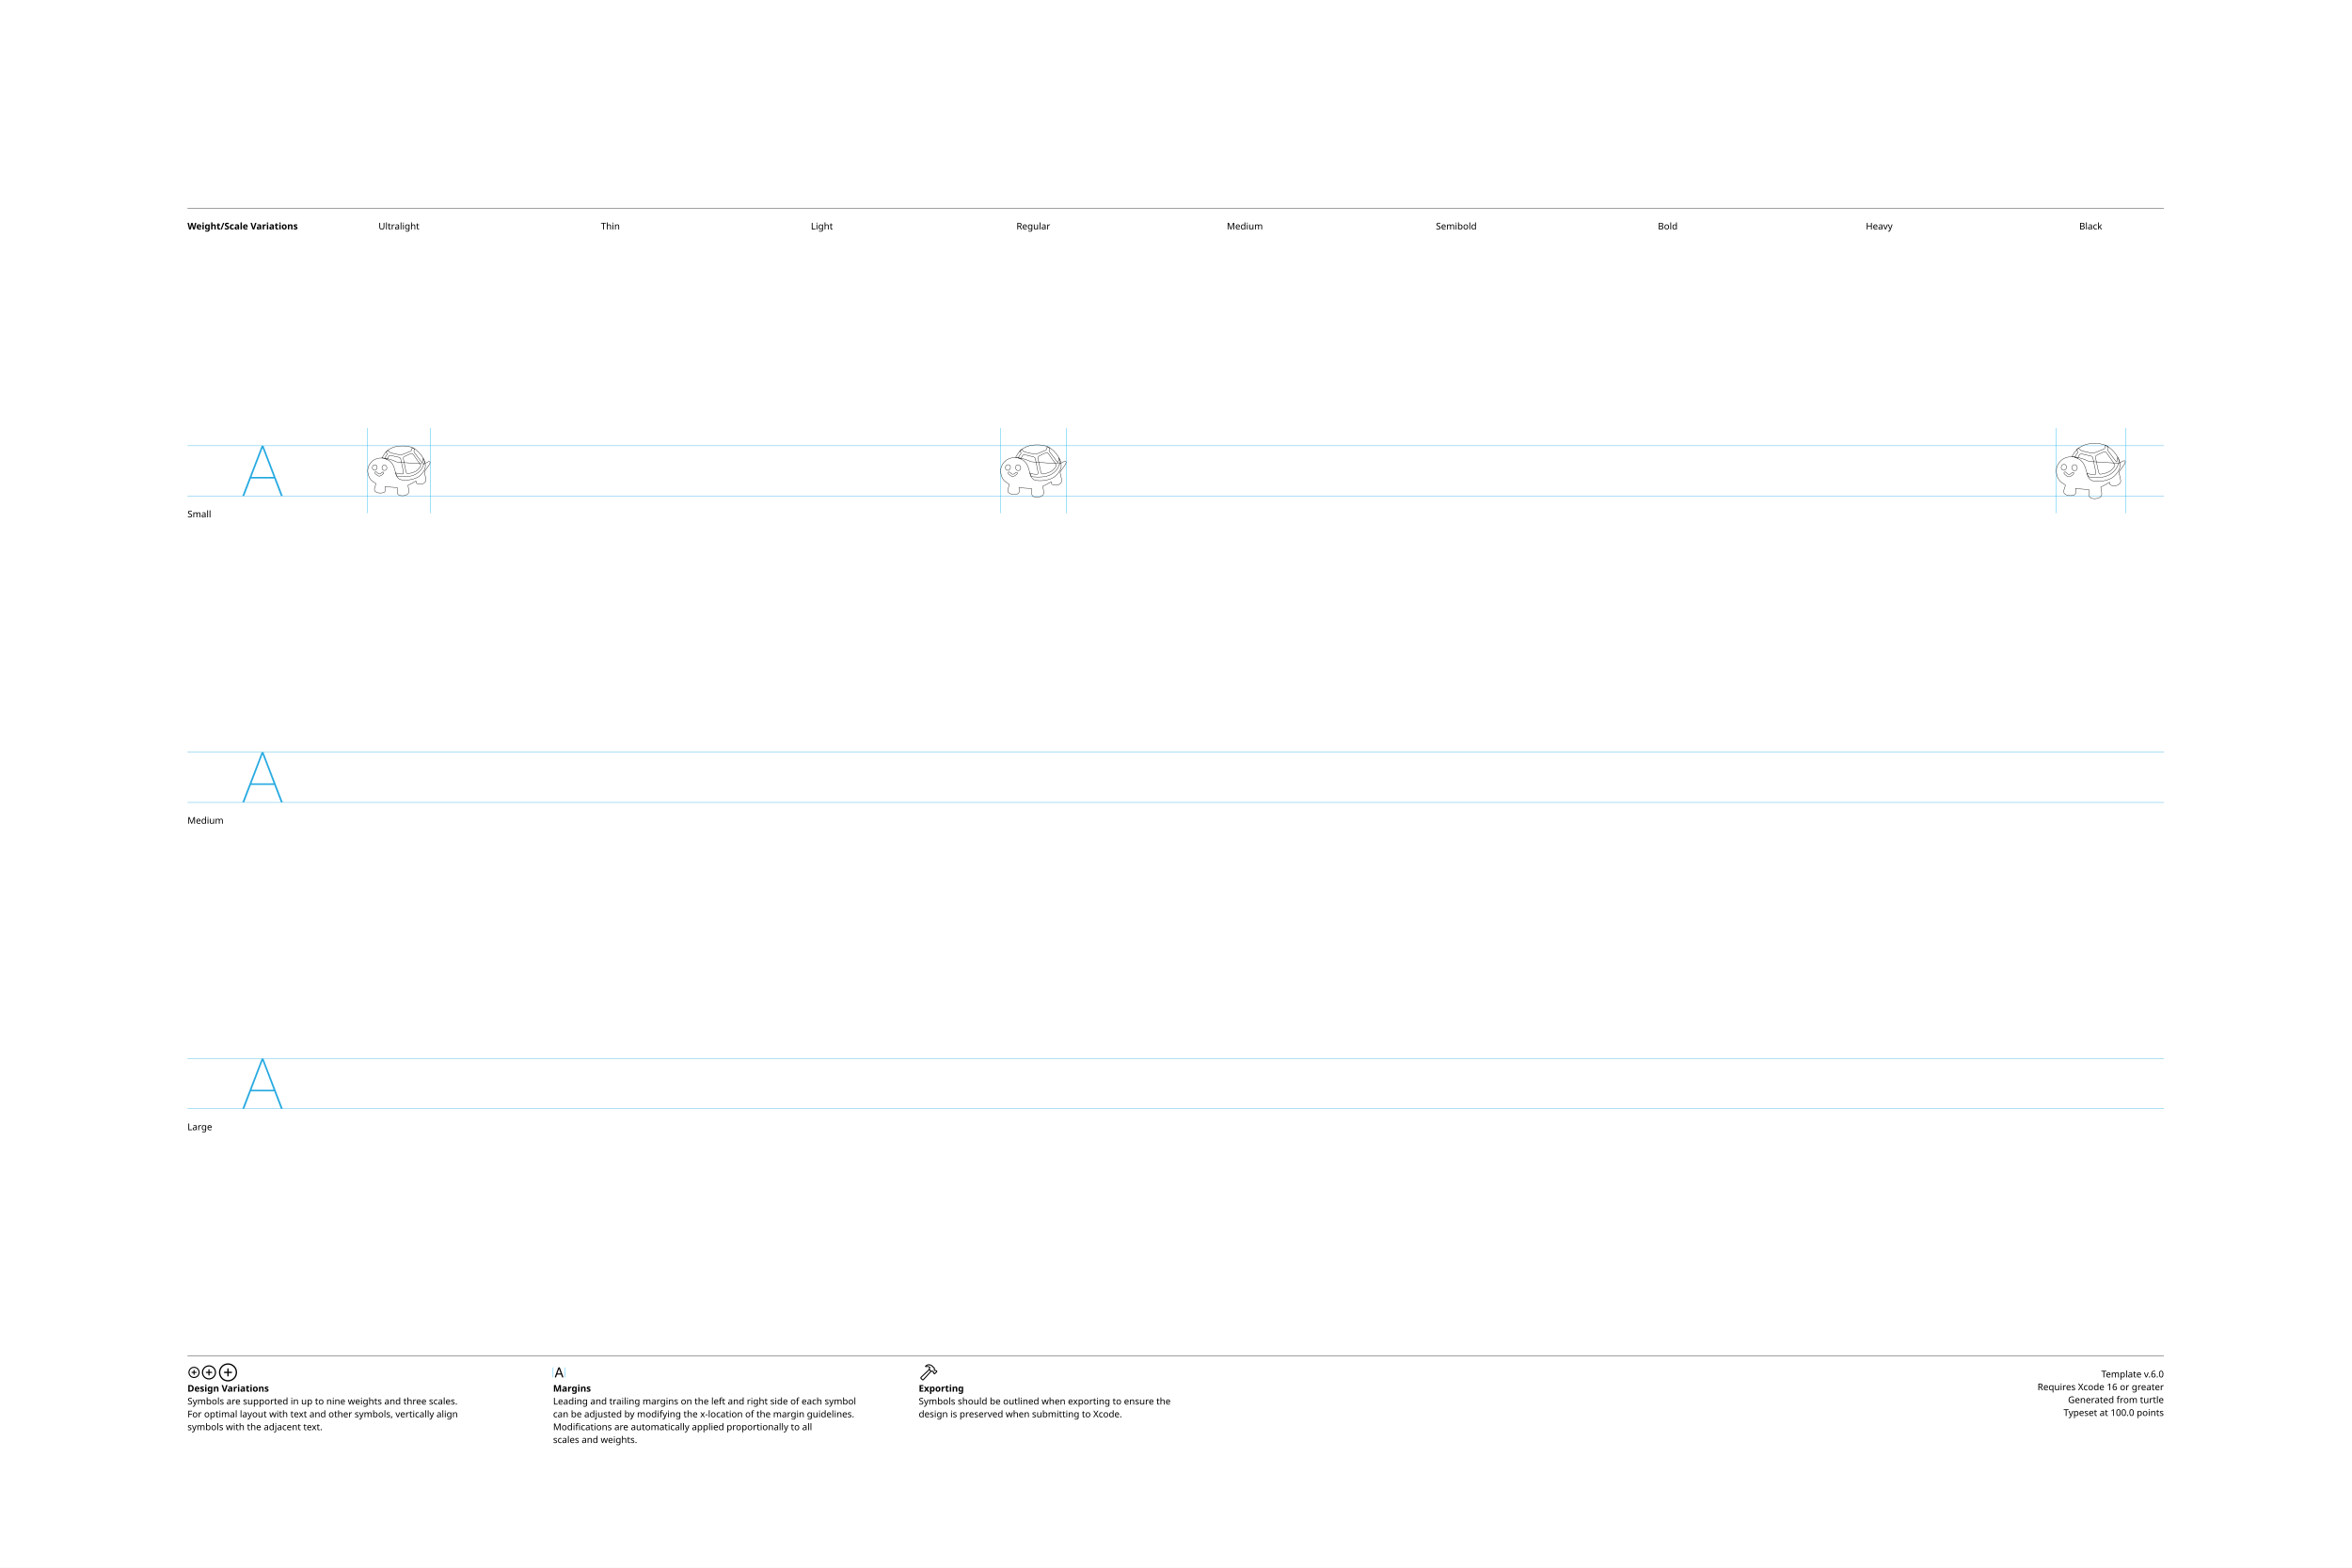
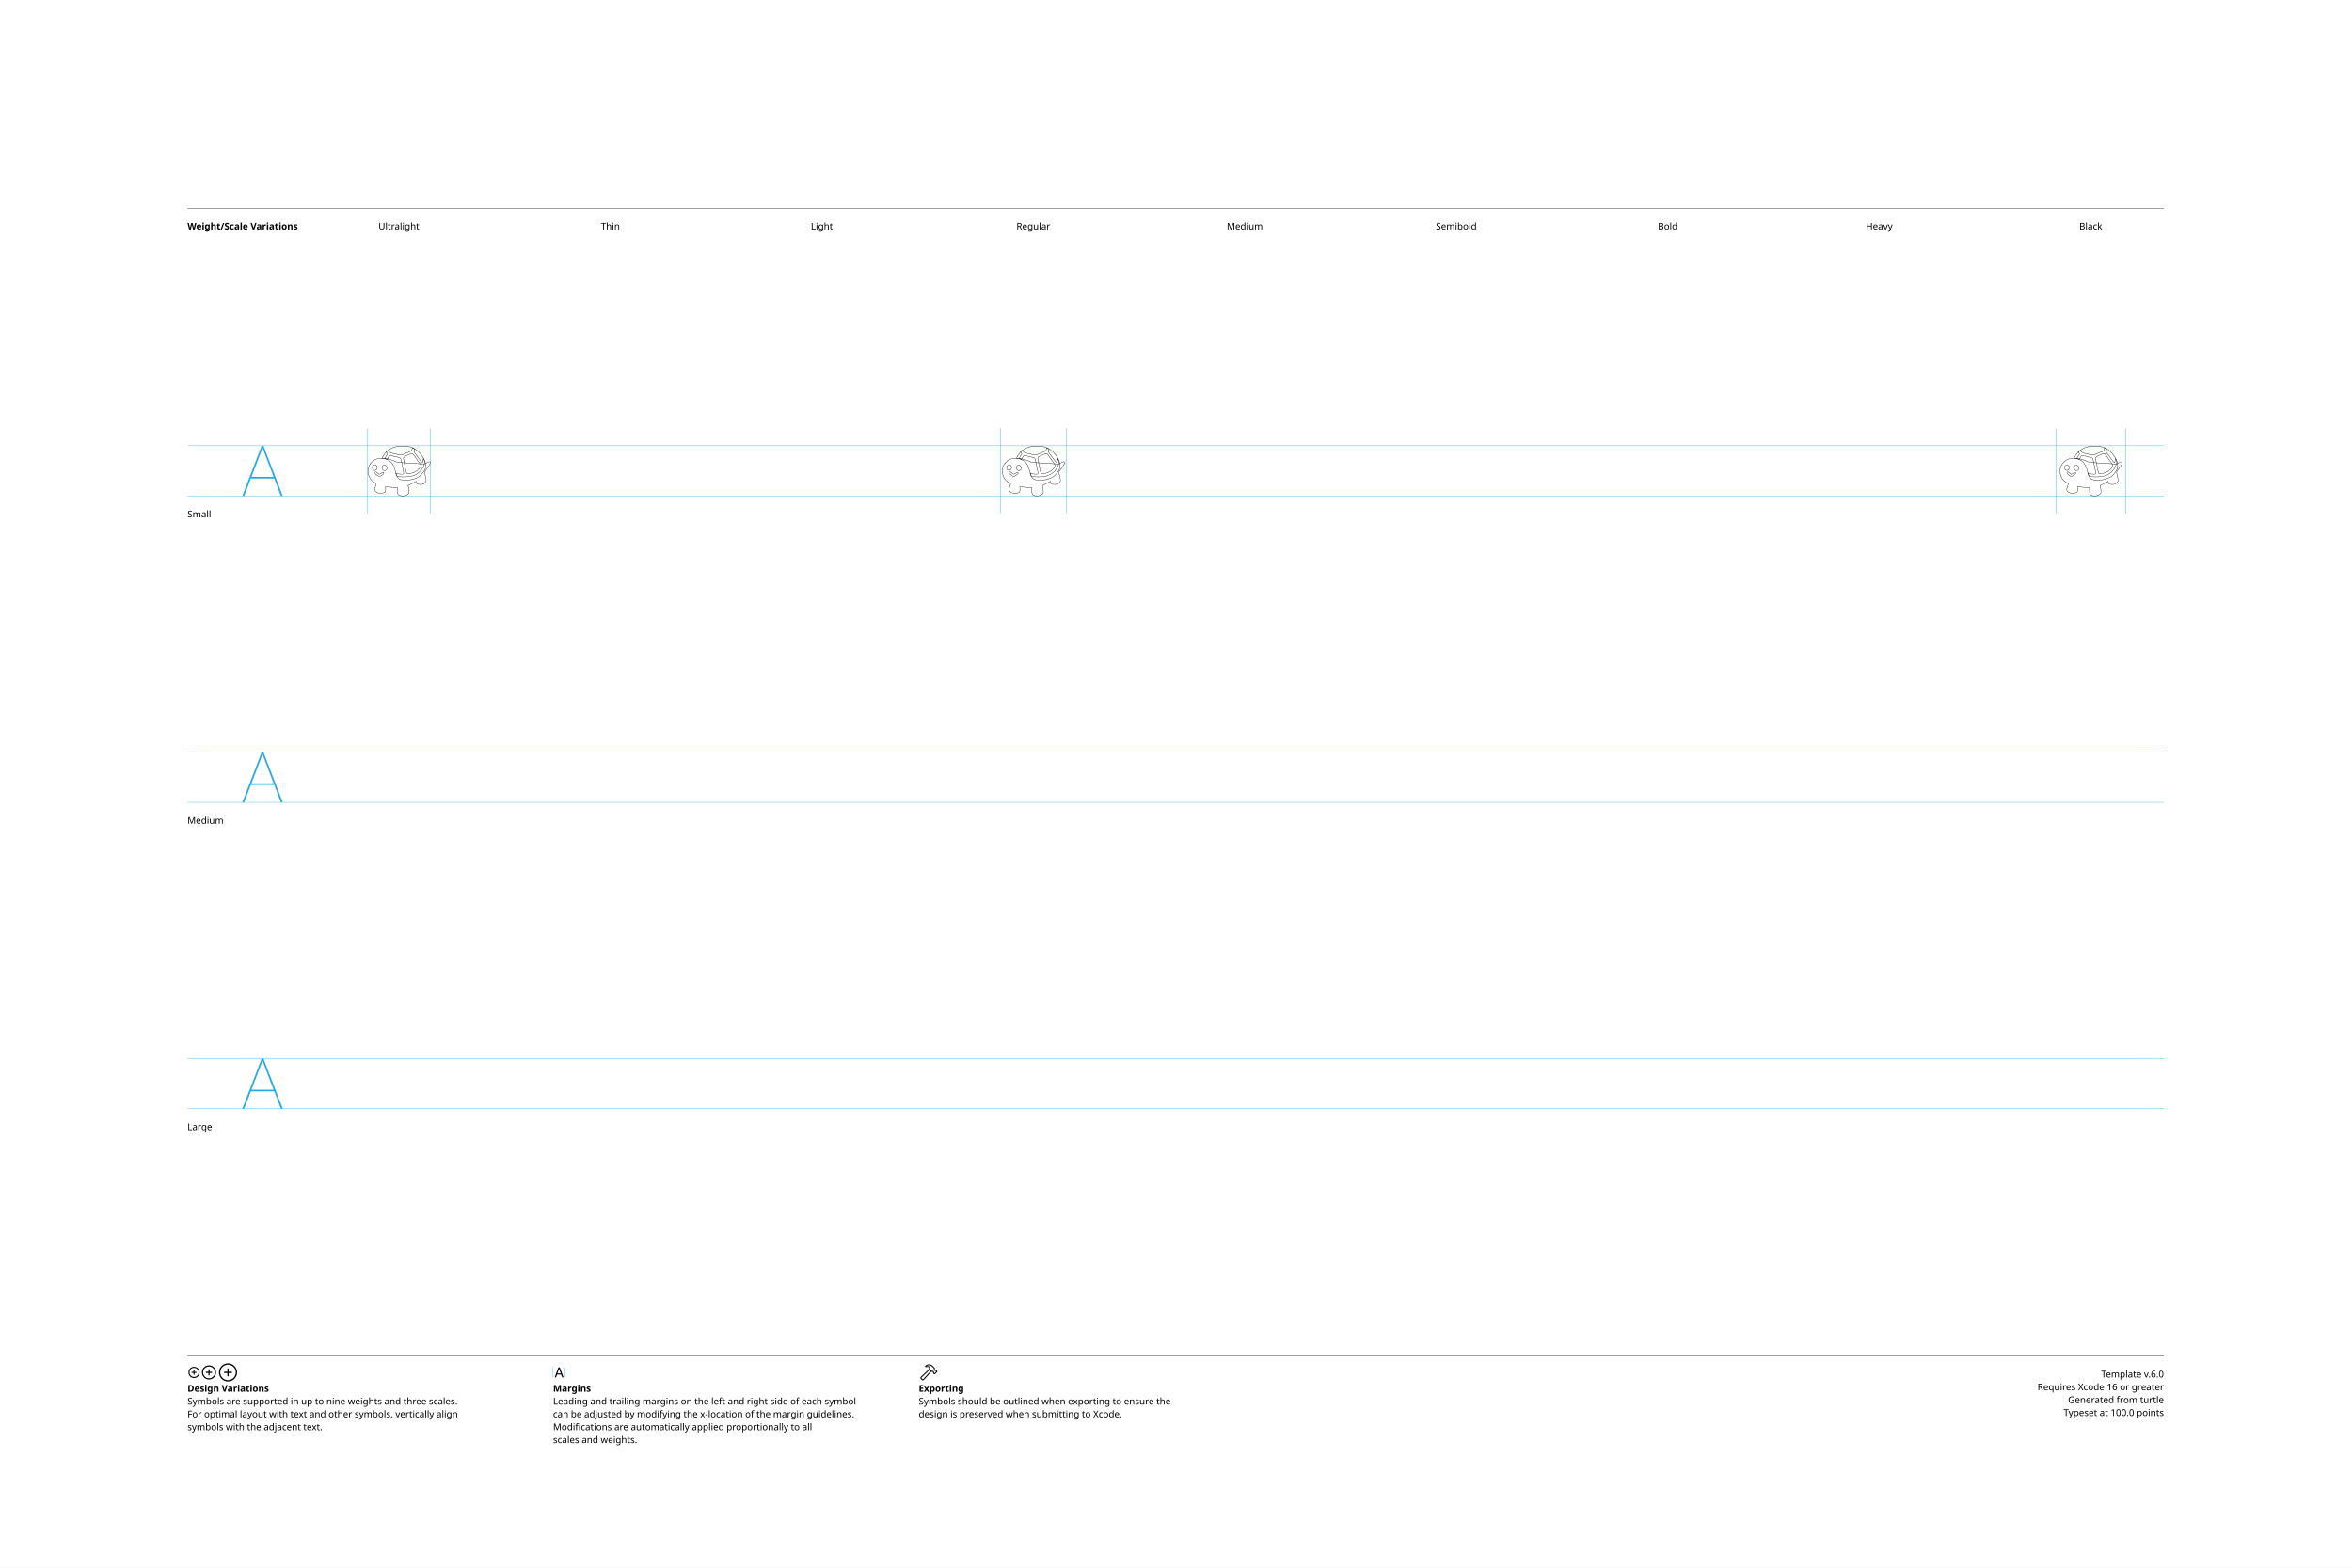
<svg xmlns="http://www.w3.org/2000/svg" version="1.1" viewBox="0 0 3300 2200">
-   <style>.monochrome-0 {-sfsymbols-motion-group:3;-sfsymbols-layer-tags:-2a5498b60b49e37a}
- .monochrome-1 {-sfsymbols-motion-group:2;-sfsymbols-layer-tags:-2a5498b60b49e37a}
- .monochrome-2 {opacity:0.0;-sfsymbols-clear-behind:true;-sfsymbols-motion-group:1;-sfsymbols-layer-tags:-2a5498b60b49e37a}
- .monochrome-3 {opacity:0.0;-sfsymbols-clear-behind:true;-sfsymbols-motion-group:0;-sfsymbols-layer-tags:-2a5498b60b49e37a}
+   <style>.monochrome-0 {-sfsymbols-motion-group:3;-sfsymbols-layer-tags:-3cb0932f7b6b8bab}
+ .monochrome-1 {-sfsymbols-motion-group:2;-sfsymbols-layer-tags:-3cb0932f7b6b8bab}
+ .monochrome-2 {opacity:0.0;-sfsymbols-clear-behind:true;-sfsymbols-motion-group:1;-sfsymbols-layer-tags:-3cb0932f7b6b8bab}
+ .monochrome-3 {opacity:0.0;-sfsymbols-clear-behind:true;-sfsymbols-motion-group:0;-sfsymbols-layer-tags:-3cb0932f7b6b8bab}

- .multicolor-0:custom {fill:#BDCF46;-sfsymbols-motion-group:3;-sfsymbols-layer-tags:-2a5498b60b49e37a}
- .multicolor-1:custom {fill:#6E823A;-sfsymbols-clear-behind:true;-sfsymbols-motion-group:2;-sfsymbols-layer-tags:-2a5498b60b49e37a}
- .multicolor-2:custom {fill:#484E23;-sfsymbols-motion-group:1;-sfsymbols-layer-tags:-2a5498b60b49e37a}
- .multicolor-3:black {-sfsymbols-motion-group:0;-sfsymbols-layer-tags:-2a5498b60b49e37a}
+ .multicolor-0:custom {fill:#BDCF46;-sfsymbols-motion-group:3;-sfsymbols-layer-tags:-3cb0932f7b6b8bab}
+ .multicolor-1:custom {fill:#6E823A;-sfsymbols-clear-behind:true;-sfsymbols-motion-group:2;-sfsymbols-layer-tags:-3cb0932f7b6b8bab}
+ .multicolor-2:custom {fill:#484E23;-sfsymbols-motion-group:1;-sfsymbols-layer-tags:-3cb0932f7b6b8bab}
+ .multicolor-3:black {-sfsymbols-motion-group:0;-sfsymbols-layer-tags:-3cb0932f7b6b8bab}

- .hierarchical-0:tertiary {-sfsymbols-motion-group:3;-sfsymbols-layer-tags:-2a5498b60b49e37a}
- .hierarchical-1:secondary {-sfsymbols-clear-behind:true;-sfsymbols-motion-group:2;-sfsymbols-layer-tags:-2a5498b60b49e37a}
- .hierarchical-2:primary {-sfsymbols-motion-group:1;-sfsymbols-layer-tags:-2a5498b60b49e37a}
- .hierarchical-3:primary {-sfsymbols-motion-group:0;-sfsymbols-layer-tags:-2a5498b60b49e37a}
+ .hierarchical-0:tertiary {-sfsymbols-motion-group:3;-sfsymbols-layer-tags:-3cb0932f7b6b8bab}
+ .hierarchical-1:secondary {-sfsymbols-clear-behind:true;-sfsymbols-motion-group:2;-sfsymbols-layer-tags:-3cb0932f7b6b8bab}
+ .hierarchical-2:primary {-sfsymbols-motion-group:1;-sfsymbols-layer-tags:-3cb0932f7b6b8bab}
+ .hierarchical-3:primary {-sfsymbols-motion-group:0;-sfsymbols-layer-tags:-3cb0932f7b6b8bab}

.SFSymbolsPreviewWireframe {fill:none;opacity:1.0;stroke:black;stroke-width:0.5}
</style>
  <g id="Notes">
    <rect height="2200" id="artboard" style="fill:white;opacity:1" width="3300" x="0" y="0" />
    <line style="fill:none;stroke:black;opacity:1;stroke-width:0.5;" x1="263" x2="3036" y1="292" y2="292" />
    <text style="stroke:none;fill:black;font-family:sans-serif;font-size:13;font-weight:bold;" transform="matrix(1 0 0 1 263 322)">Weight/Scale Variations</text>
    <text style="stroke:none;fill:black;font-family:sans-serif;font-size:13;text-anchor:middle;" transform="matrix(1 0 0 1 559.711 322)">Ultralight</text>
    <text style="stroke:none;fill:black;font-family:sans-serif;font-size:13;text-anchor:middle;" transform="matrix(1 0 0 1 856.422 322)">Thin</text>
    <text style="stroke:none;fill:black;font-family:sans-serif;font-size:13;text-anchor:middle;" transform="matrix(1 0 0 1 1153.13 322)">Light</text>
    <text style="stroke:none;fill:black;font-family:sans-serif;font-size:13;text-anchor:middle;" transform="matrix(1 0 0 1 1449.84 322)">Regular</text>
    <text style="stroke:none;fill:black;font-family:sans-serif;font-size:13;text-anchor:middle;" transform="matrix(1 0 0 1 1746.56 322)">Medium</text>
    <text style="stroke:none;fill:black;font-family:sans-serif;font-size:13;text-anchor:middle;" transform="matrix(1 0 0 1 2043.27 322)">Semibold</text>
    <text style="stroke:none;fill:black;font-family:sans-serif;font-size:13;text-anchor:middle;" transform="matrix(1 0 0 1 2339.98 322)">Bold</text>
    <text style="stroke:none;fill:black;font-family:sans-serif;font-size:13;text-anchor:middle;" transform="matrix(1 0 0 1 2636.69 322)">Heavy</text>
    <text style="stroke:none;fill:black;font-family:sans-serif;font-size:13;text-anchor:middle;" transform="matrix(1 0 0 1 2933.4 322)">Black</text>
    <line style="fill:none;stroke:black;opacity:1;stroke-width:0.5;" x1="263" x2="3036" y1="1903" y2="1903" />
    <g transform="matrix(0.2 0 0 0.2 263 1933)">
      <path d="m46.24 4.15c21.777 0 39.453-17.627 39.453-39.404s-17.676-39.404-39.453-39.404c-21.729 0-39.404 17.627-39.404 39.404s17.676 39.404 39.404 39.404Zm0-7.422c-17.676 0-31.934-14.307-31.934-31.982s14.258-31.982 31.934-31.982 31.982 14.307 31.982 31.982-14.307 31.982-31.982 31.982Zm-17.969-31.982c0 2.148 1.514 3.613 3.76 3.613h10.498v10.596c0 2.197 1.465 3.711 3.613 3.711 2.246 0 3.711-1.514 3.711-3.711v-10.596h10.596c2.197 0 3.711-1.465 3.711-3.613 0-2.197-1.514-3.711-3.711-3.711h-10.596v-10.547c0-2.246-1.465-3.76-3.711-3.76-2.148 0-3.613 1.514-3.613 3.76v10.547h-10.498c-2.246 0-3.76 1.514-3.76 3.711Z" />
    </g>
    <g transform="matrix(0.2 0 0 0.2 281.506 1933)">
      <path d="m58.545 14.551c27.49 0 49.805-22.314 49.805-49.805s-22.314-49.805-49.805-49.805-49.805 22.314-49.805 49.805 22.314 49.805 49.805 49.805Zm0-8.301c-22.949 0-41.504-18.555-41.504-41.504s18.555-41.504 41.504-41.504 41.504 18.555 41.504 41.504-18.555 41.504-41.504 41.504Zm-22.656-41.504c0 2.393 1.66 4.004 4.15 4.004h14.355v14.404c0 2.441 1.66 4.15 4.053 4.15 2.441 0 4.15-1.66 4.15-4.15v-14.404h14.404c2.441 0 4.15-1.611 4.15-4.004 0-2.441-1.709-4.15-4.15-4.15h-14.404v-14.355c0-2.49-1.709-4.199-4.15-4.199-2.393 0-4.053 1.709-4.053 4.199v14.355h-14.355c-2.49 0-4.15 1.709-4.15 4.15Z" />
    </g>
    <g transform="matrix(0.2 0 0 0.2 304.924 1933)">
      <path d="m74.853 28.32c35.107 0 63.623-28.467 63.623-63.574s-28.516-63.623-63.623-63.623-63.574 28.516-63.574 63.623 28.467 63.574 63.574 63.574Zm0-9.082c-30.127 0-54.492-24.365-54.492-54.492s24.365-54.492 54.492-54.492 54.492 24.365 54.492 54.492-24.365 54.492-54.492 54.492Zm-28.857-54.492c0 2.588 1.855 4.395 4.59 4.395h19.727v19.775c0 2.686 1.855 4.59 4.443 4.59 2.686 0 4.541-1.855 4.541-4.59v-19.775h19.775c2.686 0 4.59-1.807 4.59-4.395 0-2.734-1.855-4.59-4.59-4.59h-19.775v-19.727c0-2.734-1.855-4.639-4.541-4.639-2.588 0-4.443 1.904-4.443 4.639v19.727h-19.727c-2.734 0-4.59 1.855-4.59 4.59Z" />
    </g>
    <text style="stroke:none;fill:black;font-family:sans-serif;font-size:13;font-weight:bold;" transform="matrix(1 0 0 1 263 1953)">Design Variations</text>
    <text style="stroke:none;fill:black;font-family:sans-serif;font-size:13;" transform="matrix(1 0 0 1 263 1971)">Symbols are supported in up to nine weights and three scales.</text>
    <text style="stroke:none;fill:black;font-family:sans-serif;font-size:13;" transform="matrix(1 0 0 1 263 1989)">For optimal layout with text and other symbols, vertically align</text>
    <text style="stroke:none;fill:black;font-family:sans-serif;font-size:13;" transform="matrix(1 0 0 1 263 2007)">symbols with the adjacent text.</text>
    <line style="fill:none;stroke:#00AEEF;stroke-width:0.5;opacity:1.0;" x1="776" x2="776" y1="1919" y2="1933" />
    <g transform="matrix(0.2 0 0 0.2 776 1933)">
      <path d="m16.553 0.781c2.588 0 3.857-0.977 4.785-3.711l6.299-17.236h28.809l6.299 17.236c0.928 2.734 2.197 3.711 4.736 3.711 2.588 0 4.248-1.562 4.248-4.004 0-0.83-0.146-1.611-0.537-2.637l-22.9-60.986c-1.123-2.979-3.125-4.492-6.25-4.492-3.027 0-5.078 1.465-6.152 4.443l-22.9 61.084c-0.391 1.025-0.537 1.807-0.537 2.637 0 2.441 1.562 3.955 4.102 3.955Zm13.477-28.369 11.865-32.861h0.244l11.865 32.861Z" />
    </g>
    <line style="fill:none;stroke:#00AEEF;stroke-width:0.5;opacity:1.0;" x1="792.836" x2="792.836" y1="1919" y2="1933" />
    <text style="stroke:none;fill:black;font-family:sans-serif;font-size:13;font-weight:bold;" transform="matrix(1 0 0 1 776 1953)">Margins</text>
    <text style="stroke:none;fill:black;font-family:sans-serif;font-size:13;" transform="matrix(1 0 0 1 776 1971)">Leading and trailing margins on the left and right side of each symbol</text>
    <text style="stroke:none;fill:black;font-family:sans-serif;font-size:13;" transform="matrix(1 0 0 1 776 1989)">can be adjusted by modifying the x-location of the margin guidelines.</text>
    <text style="stroke:none;fill:black;font-family:sans-serif;font-size:13;" transform="matrix(1 0 0 1 776 2007)">Modifications are automatically applied proportionally to all</text>
    <text style="stroke:none;fill:black;font-family:sans-serif;font-size:13;" transform="matrix(1 0 0 1 776 2025)">scales and weights.</text>
    <g transform="matrix(0.2 0 0 0.2 1289 1933)">
      <path d="m14.209 9.326 8.496 8.545c4.297 4.346 9.229 4.053 13.867-1.074l53.467-58.935-4.834-4.883-53.076 58.398c-1.758 2.002-3.418 2.49-5.762 0.146l-5.859-5.811c-2.344-2.295-1.807-4.004 0.195-5.811l57.373-54.004-4.883-4.834-57.959 54.443c-4.932 4.59-5.322 9.473-1.025 13.818Zm32.08-90.967c-2.1 2.051-2.246 4.932-1.074 6.885 1.172 1.807 3.467 2.979 6.689 2.148 7.324-1.709 14.941-2.002 22.07 2.686l-2.93 7.275c-1.709 4.15-0.83 7.08 1.855 9.814l11.475 11.572c2.441 2.441 4.492 2.539 7.324 2.051l5.322-0.977 3.32 3.369-0.195 2.783c-0.195 2.49 0.439 4.395 2.881 6.787l3.809 3.711c2.393 2.393 5.469 2.539 7.812 0.195l14.551-14.6c2.344-2.344 2.246-5.322-0.146-7.715l-3.857-3.809c-2.393-2.393-4.248-3.174-6.641-2.979l-2.881 0.244-3.223-3.174 1.221-5.615c0.635-2.832-0.146-5.029-3.076-7.959l-10.986-10.938c-16.699-16.602-38.867-16.211-53.32-1.758Zm7.471 1.855c12.158-8.887 28.613-7.373 39.746 3.76l12.158 12.06c1.172 1.172 1.367 2.1 1.025 3.809l-1.611 7.422 7.52 7.422 4.932-0.293c1.27-0.049 1.66 0.049 2.637 1.025l2.881 2.881-12.207 12.207-2.881-2.881c-0.977-0.977-1.123-1.367-1.074-2.686l0.342-4.883-7.471-7.422-7.617 1.27c-1.611 0.342-2.344 0.195-3.564-0.977l-10.01-10.01c-1.27-1.172-1.416-2.002-0.635-3.857l4.395-10.449c-7.812-7.275-17.969-10.4-28.125-7.422-0.781 0.195-1.074-0.439-0.439-0.977Z" />
    </g>
    <text style="stroke:none;fill:black;font-family:sans-serif;font-size:13;font-weight:bold;" transform="matrix(1 0 0 1 1289 1953)">Exporting</text>
    <text style="stroke:none;fill:black;font-family:sans-serif;font-size:13;" transform="matrix(1 0 0 1 1289 1971)">Symbols should be outlined when exporting to ensure the</text>
    <text style="stroke:none;fill:black;font-family:sans-serif;font-size:13;" transform="matrix(1 0 0 1 1289 1989)">design is preserved when submitting to Xcode.</text>
    <text id="template-version" style="stroke:none;fill:black;font-family:sans-serif;font-size:13;text-anchor:end;" transform="matrix(1 0 0 1 3036 1933)">Template v.6.0</text>
    <text style="stroke:none;fill:black;font-family:sans-serif;font-size:13;text-anchor:end;" transform="matrix(1 0 0 1 3036 1951)">Requires Xcode 16 or greater</text>
    <text id="descriptive-name" style="stroke:none;fill:black;font-family:sans-serif;font-size:13;text-anchor:end;" transform="matrix(1 0 0 1 3036 1969)">Generated from turtle</text>
    <text style="stroke:none;fill:black;font-family:sans-serif;font-size:13;text-anchor:end;" transform="matrix(1 0 0 1 3036 1987)">Typeset at 100.0 points</text>
    <text style="stroke:none;fill:black;font-family:sans-serif;font-size:13;" transform="matrix(1 0 0 1 263 726)">Small</text>
    <text style="stroke:none;fill:black;font-family:sans-serif;font-size:13;" transform="matrix(1 0 0 1 263 1156)">Medium</text>
    <text style="stroke:none;fill:black;font-family:sans-serif;font-size:13;" transform="matrix(1 0 0 1 263 1586)">Large</text>
  </g>
  <g id="Guides">
    <g id="H-reference" style="fill:#27AAE1;stroke:none;" transform="matrix(1 0 0 1 339 696)">
      <path d="M0.994 0L3.638 0L29.328-67.132L30.03-67.132L30.03-70.459L28.123-70.459ZM11.688-24.48L46.981-24.48L46.231-26.729L12.438-26.729ZM55.12 0L57.764 0L30.638-70.459L29.433-70.459L29.433-67.132Z" />
    </g>
    <line id="Baseline-S" style="fill:none;stroke:#27AAE1;opacity:1;stroke-width:0.5;" x1="263" x2="3036" y1="696" y2="696" />
    <line id="Capline-S" style="fill:none;stroke:#27AAE1;opacity:1;stroke-width:0.5;" x1="263" x2="3036" y1="625.541" y2="625.541" />
    <g id="H-reference" style="fill:#27AAE1;stroke:none;" transform="matrix(1 0 0 1 339 1126)">
      <path d="M0.994 0L3.638 0L29.328-67.132L30.03-67.132L30.03-70.459L28.123-70.459ZM11.688-24.48L46.981-24.48L46.231-26.729L12.438-26.729ZM55.12 0L57.764 0L30.638-70.459L29.433-70.459L29.433-67.132Z" />
    </g>
    <line id="Baseline-M" style="fill:none;stroke:#27AAE1;opacity:1;stroke-width:0.5;" x1="263" x2="3036" y1="1126" y2="1126" />
    <line id="Capline-M" style="fill:none;stroke:#27AAE1;opacity:1;stroke-width:0.5;" x1="263" x2="3036" y1="1055.54" y2="1055.54" />
    <g id="H-reference" style="fill:#27AAE1;stroke:none;" transform="matrix(1 0 0 1 339 1556)">
      <path d="M0.994 0L3.638 0L29.328-67.132L30.03-67.132L30.03-70.459L28.123-70.459ZM11.688-24.48L46.981-24.48L46.231-26.729L12.438-26.729ZM55.12 0L57.764 0L30.638-70.459L29.433-70.459L29.433-67.132Z" />
    </g>
    <line id="Baseline-L" style="fill:none;stroke:#27AAE1;opacity:1;stroke-width:0.5;" x1="263" x2="3036" y1="1556" y2="1556" />
    <line id="Capline-L" style="fill:none;stroke:#27AAE1;opacity:1;stroke-width:0.5;" x1="263" x2="3036" y1="1485.54" y2="1485.54" />
    <line id="right-margin-Black-S" style="fill:none;stroke:#00AEEF;stroke-width:0.5;opacity:1.0;" x1="2982.2" x2="2982.2" y1="600.785" y2="720.121" />
    <line id="left-margin-Black-S" style="fill:none;stroke:#00AEEF;stroke-width:0.5;opacity:1.0;" x1="2884.6" x2="2884.6" y1="600.785" y2="720.121" />
    <line id="right-margin-Regular-S" style="fill:none;stroke:#00AEEF;stroke-width:0.5;opacity:1.0;" x1="1496.09" x2="1496.09" y1="600.785" y2="720.121" />
    <line id="left-margin-Regular-S" style="fill:none;stroke:#00AEEF;stroke-width:0.5;opacity:1.0;" x1="1403.59" x2="1403.59" y1="600.785" y2="720.121" />
    <line id="right-margin-Ultralight-S" style="fill:none;stroke:#00AEEF;stroke-width:0.5;opacity:1.0;" x1="603.811" x2="603.811" y1="600.785" y2="720.121" />
    <line id="left-margin-Ultralight-S" style="fill:none;stroke:#00AEEF;stroke-width:0.5;opacity:1.0;" x1="515.611" x2="515.611" y1="600.785" y2="720.121" />
  </g>
  <g id="Symbols">
    <g id="Black-S" transform="matrix(1 0 0 1 2884.6 696)">
-       <path class="monochrome-0 multicolor-0:custom hierarchical-0:tertiary SFSymbolsPreviewWireframe" d="M88.3-45.9C88.3-45.9 91.5-47.7 92.3-48.1C93.1-48.5 96.1-50.4 97.2-48.8C97.9-47.8 96.6-45.2 94.7-42.4C92.9-39.9 88.8-34.6 88.6-33.6C88.4-32.6 89.5-28.4 89.8-26.8C90.1-25.1 91.2-21.3 90.8-19.8C90.4-18.4 88-14.2 82-14.3C77.3-14.3 75.8-15.7 75.7-16.6C75.6-17.3 75.3-19.2 75.3-19.2C75.3-19.2 71.4-16.8 69.6-15.9C67.7-15 62.9-12.5 62.9-12.5C62.9-12.5 63.9-8.1 64-6.3C64.1-4.5 64.7-2 63.8-0.3C62.9 1.2 60.4 3.8 54.1 3.8C49.2 3.8 48 2.3 47.3 1.4C46.5 0.5 46.4-3.9 46.4-4.8C46.4-5.7 46.3-9 46.3-9C46.3-9 39.8-9.3 35.8-9.7C32.3-9.9 27.5-10.5 27.5-10.5C27.5-10.5 27.7-8.6 27.8-7.2C27.9-6 28-3.4 26.7-2.1C24.9-0.4 20.5-0.3 18.1-0.6C15.7-0.8 12.2-2 11.3-4.4C10.4-6.8 11.6-9.6 12.2-11.2C12.6-12.6 13.5-14.8 13.2-15.4C12.9-16.1 9.9-16.8 5.6-21C1.3-25.3-4.3-40.2 8.2-50.6C20.9-61 44-49.7 45.2-48.9C46.3-48.1 88.3-45.9 88.3-45.9L88.3-45.9Z" />
-       <path class="monochrome-1 multicolor-1:custom hierarchical-1:secondary SFSymbolsPreviewWireframe" d="M50.4-73.6C39-73 30.5-67.4 26.2-61.3C23.7-57.7 22.4-55 22.4-55C22.4-55 26.4-54.9 29.9-53C34-50.8 38.7-48.5 41.8-38.2C44.1-30.5 45-23.1 51.2-21.4C58.2-19.5 74.2-20.5 81.9-27.9C89.6-35.3 91.1-41 89.2-48.3C87.2-55.7 78.5-68.7 66.2-72.3C60.9-73.8 55.6-73.8 50.4-73.6Z" />
-       <path class="monochrome-2 multicolor-2:custom hierarchical-2:primary SFSymbolsPreviewWireframe" d="M87.7-52.3C87.4-53.1 86.6-54.3 86.6-54.3C86.6-54.3 86.6-52.6 86.4-51.8C86.2-50.4 85.4-47.4 85-47.8C84.2-48.6 80.4-53.4 78.5-56.2C77.1-58.3 72.3-63.6 72.2-65.4C72.2-66.3 73.2-69.2 73.2-69.2C73.2-69.2 72.2-69.8 71.3-70.3C70.5-70.7 69.5-71.2 69.5-71.2C69.5-71.2 68.8-67.2 68.2-66.5C67.5-65.8 63.9-64.4 60.9-63.3C57.4-62 53.9-60.2 52.7-60C51.6-59.8 45.3-61.1 42.9-61.7C39.9-62.3 35.4-63.6 34.4-64.2C33.2-65.1 31.9-67.3 31.9-67.3C31.9-67.3 31.1-66.7 30.5-66.2C29.7-65.6 28.8-64.5 28.8-64.5C28.8-64.5 30.7-62.6 30.8-61.9C30.9-60.9 29.8-59.6 28.8-58.4C28.2-57.6 26.6-54.4 26.6-54.4C26.6-54.4 27.4-54.3 28.4-53.8C29.4-53.4 30.4-52.8 30.4-52.8C30.4-52.8 32.8-58.4 34.4-59C35.7-59.4 39.6-58.2 42.3-57.6C46.2-56.8 50.1-56.1 51-55.1C51.9-54 52.7-49.7 53.4-45.9C54.3-41.8 56.5-31.4 55.9-30.6C55.3-29.8 51.3-30 48.8-30.4C46.8-30.6 43.6-31.8 43.6-31.8C43.6-31.8 44-30 44.3-29.6C44.5-28.9 45.3-27.1 45.3-27.1C45.3-27.1 49.9-25.1 63.6-26.3C77.3-27.5 84-36.9 86-41C88.5-46.5 88.9-49.5 88.9-49.5C88.9-49.5 88-51.5 87.7-52.3L87.7-52.3ZM75.2-34.4C71.8-32.2 62.8-29.9 61.2-30.8C59.9-31.5 58-42.2 57-46.9C56.4-50 55-54.6 55.9-56.1C56.5-57.1 59.8-58.5 62.3-59.7C64.6-60.8 68-62.2 69-62.1C70.4-62 73.4-57.1 76.4-52.9C79.4-48.7 82.7-44.4 82.7-43C82.7-41.5 78.9-36.6 75.2-34.4L75.2-34.4Z" />
-       <path class="monochrome-3 multicolor-3:black hierarchical-3:primary SFSymbolsPreviewWireframe" d="M29.9-40.4C30.3-38.1 29.1-35.7 26.6-35.4C24.5-35.2 22.8-36.7 22.4-39C22-41.3 23.3-43.5 25.4-43.9C27.5-44.3 29.5-42.7 29.9-40.4ZM14.9-40.3C14.9-38 12.9-35.7 10.4-36.1C8.3-36.5 7.2-38.3 7.4-40.6C7.6-42.9 9.5-44.6 11.6-44.4C13.7-44.1 14.8-42.6 14.9-40.3ZM21.4-31.7C22.4-32.4 23.9-33.9 24.9-32.6C25.9-31.3 24.1-30.1 23.1-29.3C22.1-28.5 19.8-26.8 18.1-26.8C16.6-26.8 14.2-28.7 12.7-30C11.5-31 10.9-32.3 11.6-33.2C12.3-34 13.4-33.8 14.2-32.9C15.2-32 17.2-30.1 18.1-30.1C19-29.9 20.1-30.8 21.4-31.7L21.4-31.7Z" />
+       <path class="monochrome-0 multicolor-0:custom hierarchical-0:tertiary SFSymbolsPreviewWireframe" d="M85-44.8C85-44.8 87.9-46.4 88.6-46.8C89.3-47.2 92-48.9 93-47.4C93.6-46.5 92.5-44.1 90.7-41.6C89.1-39.3 85.5-34.6 85.2-33.6C85-32.7 86-28.9 86.3-27.4C86.6-25.9 87.6-22.4 87.2-21.1C86.8-19.7 84.7-16.1 79.3-16.1C75-16.1 73.8-17.4 73.6-18.2C73.5-18.8 73.2-20.6 73.2-20.6C73.2-20.6 69.7-18.4 68.1-17.6C66.4-16.8 62-14.6 62-14.6C62-14.6 62.9-10.7 63-9.1C63.1-7.5 63.6-5.2 62.8-3.8C62-2.4 59.8-0.1 54.1-0.1C49.7-0.1 48.6-1.5 47.9-2.3C47.2-3.1 47.1-7.1 47.1-7.9C47.1-8.7 47-11.6 47-11.6C47-11.6 41.1-11.9 37.6-12.2C34.5-12.4 30.2-12.9 30.2-12.9C30.2-12.9 30.4-11.2 30.5-9.9C30.6-8.8 30.7-6.5 29.5-5.3C27.9-3.8 23.9-3.7 21.7-3.9C19.5-4.1 16.5-5.2 15.5-7.3C14.6-9.3 15.8-11.9 16.3-13.5C16.7-14.8 17.5-16.8 17.2-17.3C16.9-17.8 14.2-18.6 10.3-22.3C6.4-26.2 1.3-39.6 12.7-49C24-58.3 45.1-48.2 46.1-47.5C47.2-46.9 85-44.8 85-44.8Z" />
+       <path class="monochrome-1 multicolor-1:custom hierarchical-1:secondary SFSymbolsPreviewWireframe" d="M50.8-69.9C40.5-69.4 32.8-64.2 29-58.8C26.7-55.5 25.6-53.1 25.6-53.1C25.6-53.1 29.2-53 32.4-51.3C36.1-49.3 40.4-47.2 43.2-38C45.3-31 46.1-24.4 51.7-22.9C57.9-21.2 72.5-22.1 79.4-28.8C86.4-35.6 87.7-40.6 85.9-47.3C84.1-54 76.3-65.8 65.1-68.8C60.3-70.1 55.5-70.1 50.8-69.9Z" />
+       <path class="monochrome-2 multicolor-2:custom hierarchical-2:primary SFSymbolsPreviewWireframe" d="M84.4-50.6C84.1-51.3 83.4-52.4 83.4-52.4C83.4-52.4 83.4-50.9 83.2-50.1C83-48.8 82.3-46.1 81.9-46.5C81.2-47.2 77.7-51.5 76-54.1C74.7-56 70.4-60.8 70.3-62.4C70.3-63.2 71.2-65.8 71.2-65.8L69.5-66.8C68.8-67.2 67.9-67.6 67.9-67.6C67.9-67.6 67.3-64 66.7-63.3C66.1-62.7 62.8-61.4 60.2-60.4C57.1-59.2 54-57.6 52.9-57.4C51.9-57.2 46.2-58.4 44-58.9C41.3-59.4 37.2-60.6 36.3-61.2C35.2-62 34-64 34-64C34-64 33.3-63.6 32.7-63C32-62.5 31.2-61.5 31.2-61.5C31.2-61.5 32.9-59.8 33-59.1C33.1-58.2 32.1-57 31.2-56C30.7-55.3 29.2-52.4 29.2-52.4C29.2-52.4 29.9-52.3 30.8-51.9C31.7-51.5 32.6-51 32.6-51C32.6-51 34.8-56 36.2-56.6C37.4-57 40.9-55.9 43.3-55.3C46.8-54.6 50.3-53.9 51.2-53C52-52 52.7-48.1 53.4-44.7C54.2-41 56.2-31.7 55.7-31C55.2-30.3 51.5-30.5 49.4-30.8C47.6-31 44.7-32.1 44.7-32.1C44.7-32.1 45.1-30.5 45.3-30.1C45.5-29.5 46.2-27.8 46.2-27.8C46.2-27.8 50.4-26 62.8-27.1C75.2-28.2 81.3-36.6 82.9-40.3C85.2-45.3 85.5-48 85.5-48C85.5-48 84.7-49.9 84.4-50.6ZM73.2-34.5C70.2-32.5 62.1-30.4 60.5-31.2C59.3-31.8 57.6-41.5 56.8-45.8C56.3-48.6 55-52.8 55.8-54.1C56.3-55 59.3-56.3 61.6-57.4C63.7-58.4 66.7-59.7 67.6-59.6C68.9-59.5 71.5-55.1 74.3-51.3C77-47.6 80-43.7 80-42.3C79.9-41 76.4-36.6 73.2-34.5Z" />
+       <path class="monochrome-3 multicolor-3:black hierarchical-3:primary SFSymbolsPreviewWireframe" d="M32.3-39.9C32.7-37.8 31.6-35.7 29.3-35.5C27.4-35.3 25.9-36.7 25.5-38.8C25.1-40.9 26.3-42.9 28.2-43.2C30.1-43.4 31.9-42 32.3-39.9ZM18.7-39.7C18.7-37.6 16.9-35.5 14.6-35.9C12.7-36.3 11.7-37.9 11.9-40C12.1-42.1 13.8-43.6 15.7-43.4C17.6-43.3 18.7-41.9 18.7-39.7ZM24.6-32C25.5-32.6 26.9-34 27.7-32.8C28.6-31.6 27-30.5 26.1-29.8C25.2-29.1 23.1-27.5 21.6-27.5C20.2-27.5 18.1-29.2 16.7-30.4C15.6-31.3 15.1-32.5 15.7-33.3C16.3-34 17.3-33.8 18.1-33C19-32.2 20.8-30.5 21.6-30.5C22.4-30.5 23.5-31.2 24.6-32Z" />
    </g>
    <g id="Regular-S" transform="matrix(1 0 0 1 1403.59 696)">
-       <path class="monochrome-0 multicolor-0:custom hierarchical-0:tertiary SFSymbolsPreviewWireframe" d="M83.7-45.3C83.7-45.3 86.7-47 87.5-47.4C88.2-47.8 91.1-49.6 92.1-48C92.7-47.1 91.6-44.5 89.7-41.9C88-39.5 84.2-34.5 83.9-33.5C83.7-32.6 84.7-28.6 85.1-27C85.4-25.4 86.5-21.8 86-20.4C85.6-18.9 83.4-15.1 77.7-15.2C73.2-15.2 71.9-16.6 71.7-17.4C71.6-18 71.3-19.9 71.3-19.9C71.3-19.9 67.6-17.6 65.9-16.8C64.1-16 59.5-13.6 59.5-13.6C59.5-13.6 60.4-9.5 60.5-7.8C60.6-6.1 61.1-3.7 60.3-2.2C59.5-0.7 57.1 1.7 51.2 1.7C46.6 1.7 45.4 0.2 44.7-0.6C44-1.4 43.9-5.6 43.9-6.5C43.9-7.3 43.8-10.4 43.8-10.4C43.8-10.4 37.6-10.7 33.9-11C30.6-11.2 26.1-11.7 26.1-11.7C26.1-11.7 26.3-9.9 26.4-8.6C26.5-7.4 26.6-5 25.4-3.8C23.7-2.2 19.5-2.1 17.2-2.3C14.9-2.5 11.7-3.7 10.7-5.9C9.8-8 11-10.7 11.5-12.4C11.9-13.8 12.8-15.9 12.4-16.4C12.1-16.9 9.3-17.8 5.2-21.7C1.1-25.8-4.2-39.9 7.7-49.7C19.6-59.5 41.6-48.9 42.7-48.1C44-47.5 83.7-45.3 83.7-45.3L83.7-45.3Z" />
-       <path class="monochrome-1 multicolor-1:custom hierarchical-1:secondary SFSymbolsPreviewWireframe" d="M47.8-71.6C37-71.1 29-65.7 25-60C22.6-56.5 21.4-54 21.4-54C21.4-54 25.2-53.9 28.5-52.1C32.4-50 36.9-47.8 39.8-38.1C42-30.8 42.8-23.8 48.7-22.2C55.2-20.4 70.5-21.4 77.8-28.4C85.1-35.5 86.5-40.8 84.6-47.8C82.7-54.8 74.5-67.2 62.8-70.4C57.8-71.8 52.7-71.8 47.8-71.6Z" />
-       <path class="monochrome-2 multicolor-2:custom hierarchical-2:primary SFSymbolsPreviewWireframe" d="M83.1-51.4C82.8-52.1 82.1-53.3 82.1-53.3C82.1-53.3 82.1-51.7 81.9-50.9C81.7-49.5 81-46.7 80.5-47.1C79.8-47.8 76.1-52.4 74.3-55.1C72.9-57.1 68.4-62.1 68.3-63.8C68.3-64.6 69.2-67.4 69.2-67.4C69.2-67.4 68.3-67.9 67.4-68.4C66.7-68.8 65.7-69.2 65.7-69.2C65.7-69.2 65.1-65.4 64.4-64.7C63.8-64.1 60.3-62.7 57.6-61.7C54.3-60.4 51.1-58.8 49.9-58.6C48.9-58.4 42.9-59.6 40.6-60.2C37.8-60.7 33.5-62 32.5-62.6C31.3-63.4 30.1-65.5 30.1-65.5C30.1-65.5 29.4-65.1 28.7-64.5C28-64 27.1-62.9 27.1-62.9C27.1-62.9 28.9-61.1 29-60.4C29.1-59.5 28.1-58.2 27.1-57.1C26.6-56.4 25-53.3 25-53.3C25-53.3 25.7-53.2 26.7-52.8C27.6-52.4 28.6-51.9 28.6-51.9C28.6-51.9 30.9-57.2 32.4-57.8C33.7-58.2 37.3-57.1 39.9-56.4C43.6-55.7 47.3-54.9 48.2-54C49-53 49.8-48.9 50.5-45.3C51.3-41.4 53.4-31.6 52.9-30.9C52.4-30.2 48.5-30.4 46.3-30.7C44.4-30.9 41.4-32.1 41.4-32.1C41.4-32.1 41.8-30.4 42-30C42.2-29.4 42.9-27.6 42.9-27.6C42.9-27.6 47.3-25.7 60.3-26.9C73.3-28.1 79.7-36.9 81.4-40.8C83.8-46 84.1-48.9 84.1-48.9C84.1-48.9 83.4-50.7 83.1-51.4L83.1-51.4ZM71.3-34.5C68.1-32.4 59.6-30.2 58-31C56.7-31.6 55-41.8 54.1-46.3C53.6-49.2 52.2-53.6 53.1-55C53.6-55.9 56.8-57.3 59.2-58.5C61.4-59.5 64.6-60.9 65.5-60.8C66.9-60.7 69.6-56.1 72.5-52.1C75.3-48.2 78.5-44.1 78.5-42.7C78.4-41.3 74.7-36.7 71.3-34.5L71.3-34.5Z" />
-       <path class="monochrome-3 multicolor-3:black hierarchical-3:primary SFSymbolsPreviewWireframe" d="M28.5-40.2C28.9-38 27.8-35.8 25.4-35.6C23.4-35.4 21.8-36.9 21.4-39.1C21-41.3 22.2-43.4 24.2-43.7C26.2-43.9 28.1-42.4 28.5-40.2ZM14.2-40C14.2-37.8 12.3-35.6 9.9-36C7.9-36.4 6.9-38.1 7.1-40.3C7.3-42.5 9.1-44.1 11.1-43.9C13.1-43.8 14.2-42.3 14.2-40ZM20.4-31.9C21.3-32.5 22.8-34 23.7-32.7C24.6-31.4 23-30.3 22-29.6C21.1-28.9 18.9-27.2 17.3-27.2C15.8-27.2 13.6-29 12.2-30.2C11-31.1 10.5-32.4 11.2-33.2C11.8-33.9 12.9-33.7 13.7-32.9C14.6-32.1 16.5-30.3 17.4-30.3C18.1-30.3 19.2-31.1 20.4-31.9L20.4-31.9Z" />
+       <path class="monochrome-0 multicolor-0:custom hierarchical-0:tertiary SFSymbolsPreviewWireframe" d="M82-44.8C82-44.8 84.9-46.4 85.6-46.8C86.3-47.2 89-48.9 90-47.4C90.6-46.5 89.5-44.1 87.7-41.6C86.1-39.3 82.5-34.6 82.2-33.6C82-32.7 83-28.9 83.3-27.4C83.6-25.9 84.6-22.4 84.2-21.1C83.8-19.7 81.7-16.1 76.3-16.1C72-16.1 70.8-17.4 70.6-18.2C70.5-18.8 70.2-20.6 70.2-20.6C70.2-20.6 66.7-18.4 65.1-17.6C63.4-16.8 59-14.6 59-14.6C59-14.6 59.9-10.7 60-9.1C60.1-7.5 60.6-5.2 59.8-3.8C59-2.4 56.8-0.1 51.1-0.1C46.7-0.1 45.6-1.5 44.9-2.3C44.2-3.1 44.1-7.1 44.1-7.9C44.1-8.7 44-11.6 44-11.6C44-11.6 38.1-11.9 34.6-12.2C31.5-12.4 27.2-12.9 27.2-12.9C27.2-12.9 27.4-11.2 27.5-9.9C27.6-8.8 27.7-6.5 26.5-5.3C24.9-3.8 20.9-3.7 18.7-3.9C16.5-4.1 13.5-5.2 12.5-7.3C11.6-9.3 12.8-11.9 13.3-13.5C13.7-14.8 14.5-16.8 14.2-17.3C13.9-17.8 11.2-18.6 7.3-22.3C3.4-26.2-1.7-39.6 9.7-49C21-58.3 42.1-48.2 43.1-47.5C44.2-46.9 82-44.8 82-44.8Z" />
+       <path class="monochrome-1 multicolor-1:custom hierarchical-1:secondary SFSymbolsPreviewWireframe" d="M47.8-69.9C37.5-69.4 29.8-64.2 26-58.8C23.7-55.5 22.6-53.1 22.6-53.1C22.6-53.1 26.2-53 29.4-51.3C33.1-49.3 37.4-47.2 40.2-38C42.3-31 43.1-24.4 48.7-22.9C54.9-21.2 69.5-22.1 76.4-28.8C83.4-35.6 84.7-40.6 82.9-47.3C81.1-54 73.3-65.8 62.1-68.8C57.3-70.1 52.5-70.1 47.8-69.9Z" />
+       <path class="monochrome-2 multicolor-2:custom hierarchical-2:primary SFSymbolsPreviewWireframe" d="M81.4-50.6C81.1-51.3 80.4-52.4 80.4-52.4C80.4-52.4 80.4-50.9 80.2-50.1C80-48.8 79.3-46.1 78.9-46.5C78.2-47.2 74.7-51.5 73-54.1C71.7-56 67.4-60.8 67.3-62.4C67.3-63.2 68.2-65.8 68.2-65.8L66.5-66.8C65.8-67.2 64.9-67.6 64.9-67.6C64.9-67.6 64.3-64 63.7-63.3C63.1-62.7 59.8-61.4 57.2-60.4C54.1-59.2 51-57.6 49.9-57.4C48.9-57.2 43.2-58.4 41-58.9C38.3-59.4 34.2-60.6 33.3-61.2C32.2-62 31-64 31-64C31-64 30.3-63.6 29.7-63C29-62.5 28.2-61.5 28.2-61.5C28.2-61.5 29.9-59.8 30-59.1C30.1-58.2 29.1-57 28.2-56C27.7-55.3 26.2-52.4 26.2-52.4C26.2-52.4 26.9-52.3 27.8-51.9C28.7-51.5 29.6-51 29.6-51C29.6-51 31.8-56 33.2-56.6C34.4-57 37.9-55.9 40.3-55.3C43.8-54.6 47.3-53.9 48.2-53C49-52 49.7-48.1 50.4-44.7C51.2-41 53.2-31.7 52.7-31C52.2-30.3 48.5-30.5 46.4-30.8C44.6-31 41.7-32.1 41.7-32.1C41.7-32.1 42.1-30.5 42.3-30.1C42.5-29.5 43.2-27.8 43.2-27.8C43.2-27.8 47.4-26 59.8-27.1C72.2-28.2 78.3-36.6 79.9-40.3C82.2-45.3 82.5-48 82.5-48C82.5-48 81.7-49.9 81.4-50.6ZM70.2-34.5C67.2-32.5 59.1-30.4 57.5-31.2C56.3-31.8 54.6-41.5 53.8-45.8C53.3-48.6 52-52.8 52.8-54.1C53.3-55 56.3-56.3 58.6-57.4C60.7-58.4 63.7-59.7 64.6-59.6C65.9-59.5 68.5-55.1 71.3-51.3C74-47.6 77-43.7 77-42.3C76.9-41 73.4-36.6 70.2-34.5Z" />
+       <path class="monochrome-3 multicolor-3:black hierarchical-3:primary SFSymbolsPreviewWireframe" d="M29.3-39.9C29.7-37.8 28.6-35.7 26.3-35.5C24.4-35.3 22.9-36.7 22.5-38.8C22.1-40.9 23.3-42.9 25.2-43.2C27.1-43.4 28.9-42 29.3-39.9ZM15.7-39.7C15.7-37.6 13.9-35.5 11.6-35.9C9.7-36.3 8.7-37.9 8.9-40C9.1-42.1 10.8-43.6 12.7-43.4C14.6-43.3 15.7-41.9 15.7-39.7ZM21.6-32C22.5-32.6 23.9-34 24.7-32.8C25.6-31.6 24-30.5 23.1-29.8C22.2-29.1 20.1-27.5 18.6-27.5C17.2-27.5 15.1-29.2 13.7-30.4C12.6-31.3 12.1-32.5 12.7-33.3C13.3-34 14.3-33.8 15.1-33C16-32.2 17.8-30.5 18.6-30.5C19.4-30.5 20.5-31.2 21.6-32Z" />
    </g>
    <g id="Ultralight-S" transform="matrix(1 0 0 1 515.611 696)">
-       <path class="monochrome-0 multicolor-0:custom hierarchical-0:tertiary SFSymbolsPreviewWireframe" d="M79.8-45.1C79.8-45.1 82.7-46.7 83.4-47.1C84.1-47.5 86.8-49.2 87.7-47.7C88.3-46.9 87.2-44.4 85.4-41.9C83.8-39.6 80.2-34.9 80-33.9C79.8-33 80.8-29.2 81.1-27.8C81.4-26.4 82.4-22.9 82-21.5C81.6-20.1 79.5-16.5 74.1-16.5C69.8-16.5 68.6-17.8 68.4-18.6C68.3-19.2 68-21 68-21C68-21 64.5-18.8 62.8-18C61.1-17.2 56.7-14.9 56.7-14.9C56.7-14.9 57.6-11 57.7-9.4C57.8-7.8 58.3-5.5 57.5-4C56.7-2.6 54.4-0.3 48.8-0.3C44.4-0.3 43.3-1.7 42.6-2.5C41.9-3.3 41.8-7.3 41.8-8.1C41.8-8.9 41.7-11.8 41.7-11.8C41.7-11.8 35.8-12.1 32.2-12.4C29-12.6 24.7-13.1 24.7-13.1C24.7-13.1 24.9-11.4 25-10.1C25.1-9 25.2-6.7 24-5.6C22.4-4.1 18.4-4 16.2-4.2C14-4.4 10.9-5.5 10-7.5C9.1-9.5 10.3-12.1 10.8-13.7C11.2-15 12-17 11.7-17.5C11.4-18.1 8.7-18.7 4.9-22.6C1-26.5-4-39.9 7.3-49.3C18.7-58.7 39.6-48.5 40.7-47.8C41.8-47.1 79.8-45.1 79.8-45.1L79.8-45.1Z" />
-       <path class="monochrome-1 multicolor-1:custom hierarchical-1:secondary SFSymbolsPreviewWireframe" d="M45.6-70.1C35.3-69.6 27.6-64.6 23.8-59C21.5-55.7 20.4-53.3 20.4-53.3C20.4-53.3 23.9-53.2 27.1-51.5C30.8-49.5 35.1-47.4 37.9-38.1C40-31.1 40.8-24.5 46.3-23C52.5-21.3 67-22.2 74-28.9C80.9-35.6 82.3-40.7 80.5-47.4C78.7-54 70.8-65.9 59.8-69C55-70.3 50.2-70.3 45.6-70.1Z" />
-       <path class="monochrome-2 multicolor-2:custom hierarchical-2:primary SFSymbolsPreviewWireframe" d="M79.2-50.9C78.9-51.6 78.2-52.7 78.2-52.7C78.2-52.7 78.2-51.2 78-50.4C77.8-49.1 77.1-46.4 76.7-46.8C76-47.5 72.5-51.9 70.8-54.3C69.5-56.2 65.2-61 65.1-62.6C65.1-63.4 66-66 66-66C66-66 65.1-66.5 64.3-67C63.7-67.4 62.7-67.8 62.7-67.8C62.7-67.8 62.1-64.2 61.5-63.5C60.9-62.9 57.6-61.6 55-60.6C51.8-59.4 48.8-57.9 47.6-57.6C46.6-57.4 40.9-58.6 38.8-59C36.1-59.5 32-60.7 31.1-61.3C30-62.1 28.8-64.1 28.8-64.1C28.8-64.1 28.1-63.7 27.5-63.1C26.9-62.6 26-61.6 26-61.6C26-61.6 27.7-59.9 27.8-59.3C27.9-58.4 26.9-57.2 26-56.1C25.5-55.4 24-52.5 24-52.5C24-52.5 24.7-52.4 25.6-52C26.5-51.6 27.4-51.2 27.4-51.2C27.4-51.2 29.6-56.3 31-56.8C32.2-57.2 35.6-56.1 38.1-55.6C41.6-54.9 45.2-54.2 45.9-53.3C46.7-52.3 47.4-48.4 48.1-45.1C48.9-41.5 50.9-32 50.4-31.3C49.9-30.6 46.2-30.8 44.1-31.1C42.3-31.3 39.4-32.4 39.4-32.4C39.4-32.4 39.8-30.8 40-30.4C40.2-29.8 40.8-28.1 40.8-28.1C40.8-28.1 45-26.3 57.3-27.4C69.6-28.5 75.7-36.9 77.5-40.7C79.8-45.7 80.1-48.3 80.1-48.3C80.1-48.3 79.5-50.2 79.2-50.9L79.2-50.9ZM68-34.8C64.9-32.8 56.8-30.8 55.3-31.5C54.1-32.1 52.4-41.8 51.6-46.1C51.1-48.9 49.8-53 50.6-54.3C51.1-55.2 54.1-56.5 56.4-57.5C58.5-58.5 61.5-59.8 62.4-59.7C63.6-59.6 66.3-55.2 69-51.5C71.7-47.8 74.6-43.9 74.7-42.5C74.7-41.2 71.2-36.8 68-34.8L68-34.8Z" />
-       <path class="monochrome-3 multicolor-3:black hierarchical-3:primary SFSymbolsPreviewWireframe" d="M27.1-40.2C27.5-38.1 26.4-36 24.1-35.8C22.2-35.6 20.7-37 20.4-39C20-41.1 21.2-43 23.1-43.4C24.9-43.7 26.7-42.3 27.1-40.2ZM13.6-40C13.6-37.9 11.8-35.8 9.5-36.2C7.6-36.6 6.6-38.2 6.8-40.3C7-42.4 8.7-43.9 10.6-43.7C12.5-43.6 13.5-42.2 13.6-40ZM19.4-32.3C20.2-32.9 21.7-34.3 22.6-33.1C23.5-31.9 21.9-30.8 21-30.1C20.1-29.4 18-27.8 16.5-27.8C15.1-27.8 13-29.5 11.6-30.7C10.5-31.6 10-32.8 10.6-33.6C11.2-34.3 12.2-34.1 13-33.3C13.9-32.5 15.7-30.8 16.5-30.8C17.3-30.7 18.3-31.5 19.4-32.3L19.4-32.3Z" />
+       <path class="monochrome-0 multicolor-0:custom hierarchical-0:tertiary SFSymbolsPreviewWireframe" d="M80-44.8C80-44.8 82.9-46.4 83.6-46.8C84.3-47.2 87-48.9 88-47.4C88.6-46.5 87.5-44.1 85.7-41.6C84.1-39.3 80.5-34.6 80.2-33.6C80-32.7 81-28.9 81.3-27.4C81.6-25.9 82.6-22.4 82.2-21.1C81.8-19.7 79.7-16.1 74.3-16.1C70-16.1 68.8-17.4 68.6-18.2C68.5-18.8 68.2-20.6 68.2-20.6C68.2-20.6 64.7-18.4 63.1-17.6C61.4-16.8 57-14.6 57-14.6C57-14.6 57.9-10.7 58-9.1C58.1-7.5 58.6-5.2 57.8-3.8C57-2.4 54.8-0.1 49.1-0.1C44.7-0.1 43.6-1.5 42.9-2.3C42.2-3.1 42.1-7.1 42.1-7.9C42.1-8.7 42-11.6 42-11.6C42-11.6 36.1-11.9 32.6-12.2C29.5-12.4 25.2-12.9 25.2-12.9C25.2-12.9 25.4-11.2 25.5-9.9C25.6-8.8 25.7-6.5 24.5-5.3C22.9-3.8 18.9-3.7 16.7-3.9C14.5-4.1 11.5-5.2 10.5-7.3C9.6-9.3 10.8-11.9 11.3-13.5C11.7-14.8 12.5-16.8 12.2-17.3C11.9-17.8 9.2-18.6 5.3-22.3C1.4-26.2-3.7-39.6 7.7-49C19-58.3 40.1-48.2 41.1-47.5C42.2-46.9 80-44.8 80-44.8Z" />
+       <path class="monochrome-1 multicolor-1:custom hierarchical-1:secondary SFSymbolsPreviewWireframe" d="M45.8-69.9C35.5-69.4 27.8-64.2 24-58.8C21.7-55.5 20.6-53.1 20.6-53.1C20.6-53.1 24.2-53 27.4-51.3C31.1-49.3 35.4-47.2 38.2-38C40.3-31 41.1-24.4 46.7-22.9C52.9-21.2 67.5-22.1 74.4-28.8C81.4-35.6 82.7-40.6 80.9-47.3C79.1-54 71.3-65.8 60.1-68.8C55.3-70.1 50.5-70.1 45.8-69.9Z" />
+       <path class="monochrome-2 multicolor-2:custom hierarchical-2:primary SFSymbolsPreviewWireframe" d="M79.4-50.6C79.1-51.3 78.4-52.4 78.4-52.4C78.4-52.4 78.4-50.9 78.2-50.1C78-48.8 77.3-46.1 76.9-46.5C76.2-47.2 72.7-51.5 71-54.1C69.7-56 65.4-60.8 65.3-62.4C65.3-63.2 66.2-65.8 66.2-65.8L64.5-66.8C63.8-67.2 62.9-67.6 62.9-67.6C62.9-67.6 62.3-64 61.7-63.3C61.1-62.7 57.8-61.4 55.2-60.4C52.1-59.2 49-57.6 47.9-57.4C46.9-57.2 41.2-58.4 39-58.9C36.3-59.4 32.2-60.6 31.3-61.2C30.2-62 29-64 29-64C29-64 28.3-63.6 27.7-63C27-62.5 26.2-61.5 26.2-61.5C26.2-61.5 27.9-59.8 28-59.1C28.1-58.2 27.1-57 26.2-56C25.7-55.3 24.2-52.4 24.2-52.4C24.2-52.4 24.9-52.3 25.8-51.9C26.7-51.5 27.6-51 27.6-51C27.6-51 29.8-56 31.2-56.6C32.4-57 35.9-55.9 38.3-55.3C41.8-54.6 45.3-53.9 46.2-53C47-52 47.7-48.1 48.4-44.7C49.2-41 51.2-31.7 50.7-31C50.2-30.3 46.5-30.5 44.4-30.8C42.6-31 39.7-32.1 39.7-32.1C39.7-32.1 40.1-30.5 40.3-30.1C40.5-29.5 41.2-27.8 41.2-27.8C41.2-27.8 45.4-26 57.8-27.1C70.2-28.2 76.3-36.6 77.9-40.3C80.2-45.3 80.5-48 80.5-48C80.5-48 79.7-49.9 79.4-50.6ZM68.2-34.5C65.2-32.5 57.1-30.4 55.5-31.2C54.3-31.8 52.6-41.5 51.8-45.8C51.3-48.6 50-52.8 50.8-54.1C51.3-55 54.3-56.3 56.6-57.4C58.7-58.4 61.7-59.7 62.6-59.6C63.9-59.5 66.5-55.1 69.3-51.3C72-47.6 75-43.7 75-42.3C74.9-41 71.4-36.6 68.2-34.5Z" />
+       <path class="monochrome-3 multicolor-3:black hierarchical-3:primary SFSymbolsPreviewWireframe" d="M27.3-39.9C27.7-37.8 26.6-35.7 24.3-35.5C22.4-35.3 20.9-36.7 20.5-38.8C20.1-40.9 21.3-42.9 23.2-43.2C25.1-43.4 26.9-42 27.3-39.9ZM13.7-39.7C13.7-37.6 11.9-35.5 9.6-35.9C7.7-36.3 6.7-37.9 6.9-40C7.1-42.1 8.8-43.6 10.7-43.4C12.6-43.3 13.7-41.9 13.7-39.7ZM19.6-32C20.5-32.6 21.9-34 22.7-32.8C23.6-31.6 22-30.5 21.1-29.8C20.2-29.1 18.1-27.5 16.6-27.5C15.2-27.5 13.1-29.2 11.7-30.4C10.6-31.3 10.1-32.5 10.7-33.3C11.3-34 12.3-33.8 13.1-33C14-32.2 15.8-30.5 16.6-30.5C17.4-30.5 18.5-31.2 19.6-32Z" />
    </g>
  </g>
</svg>
